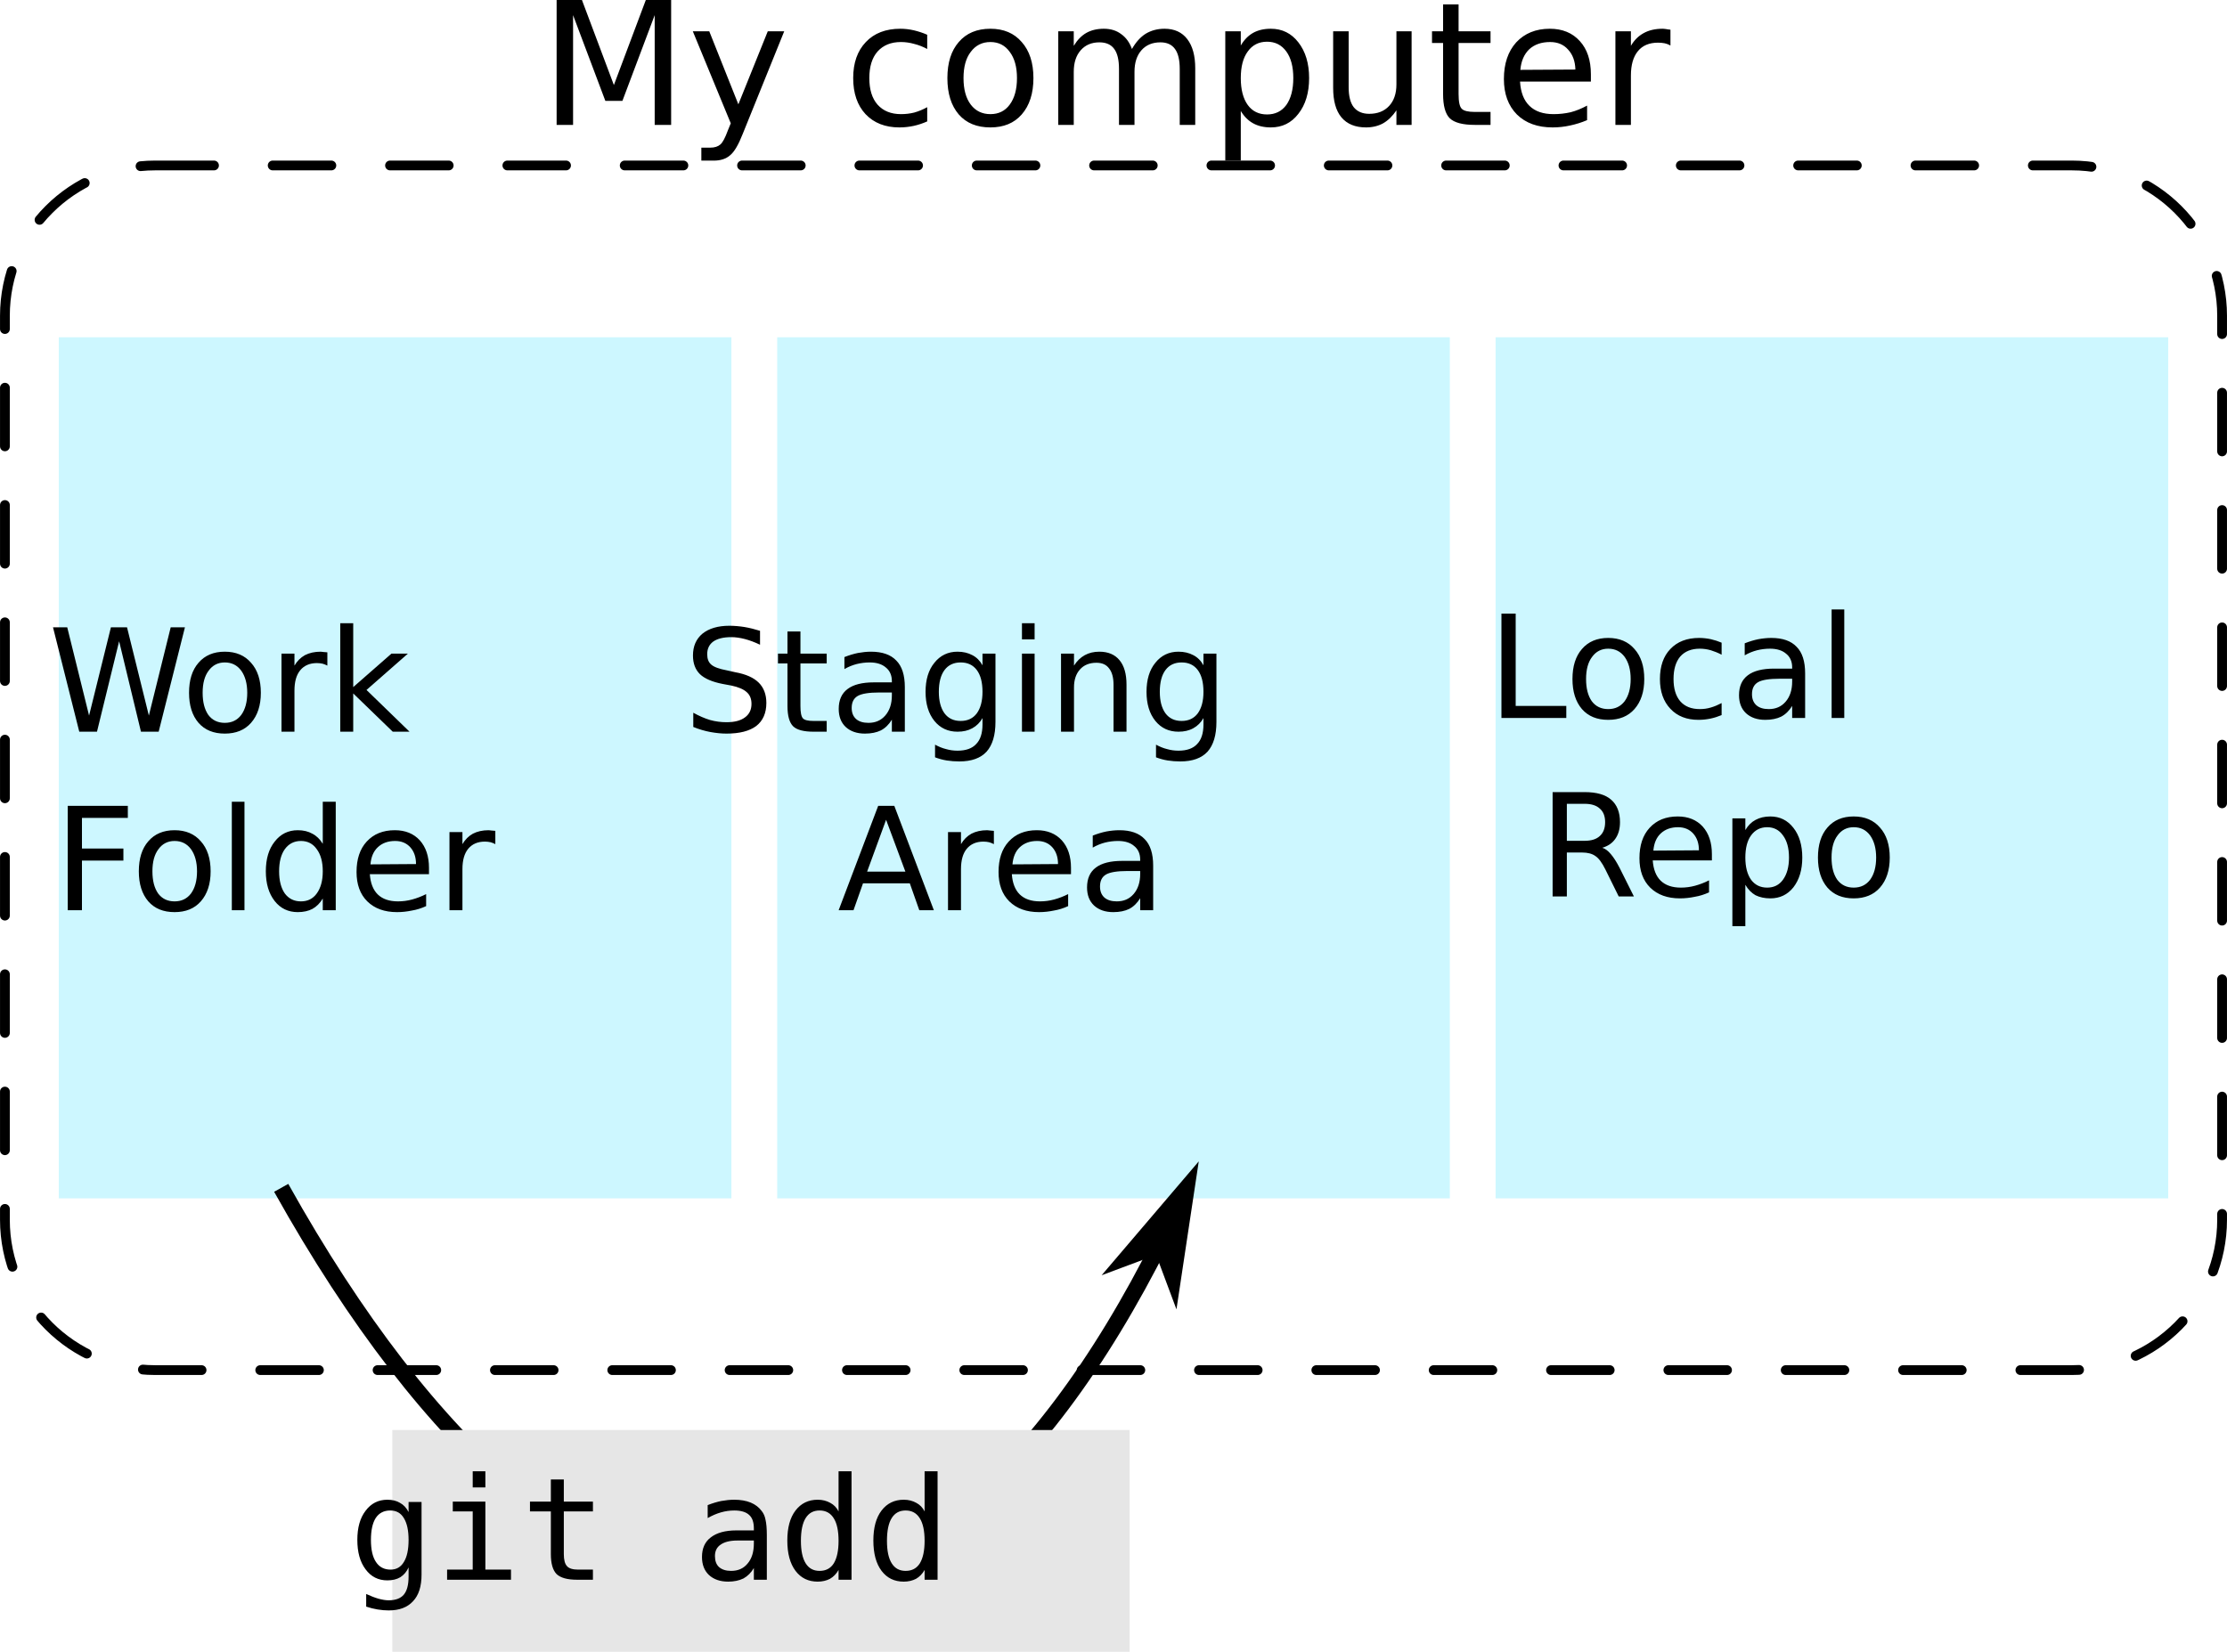
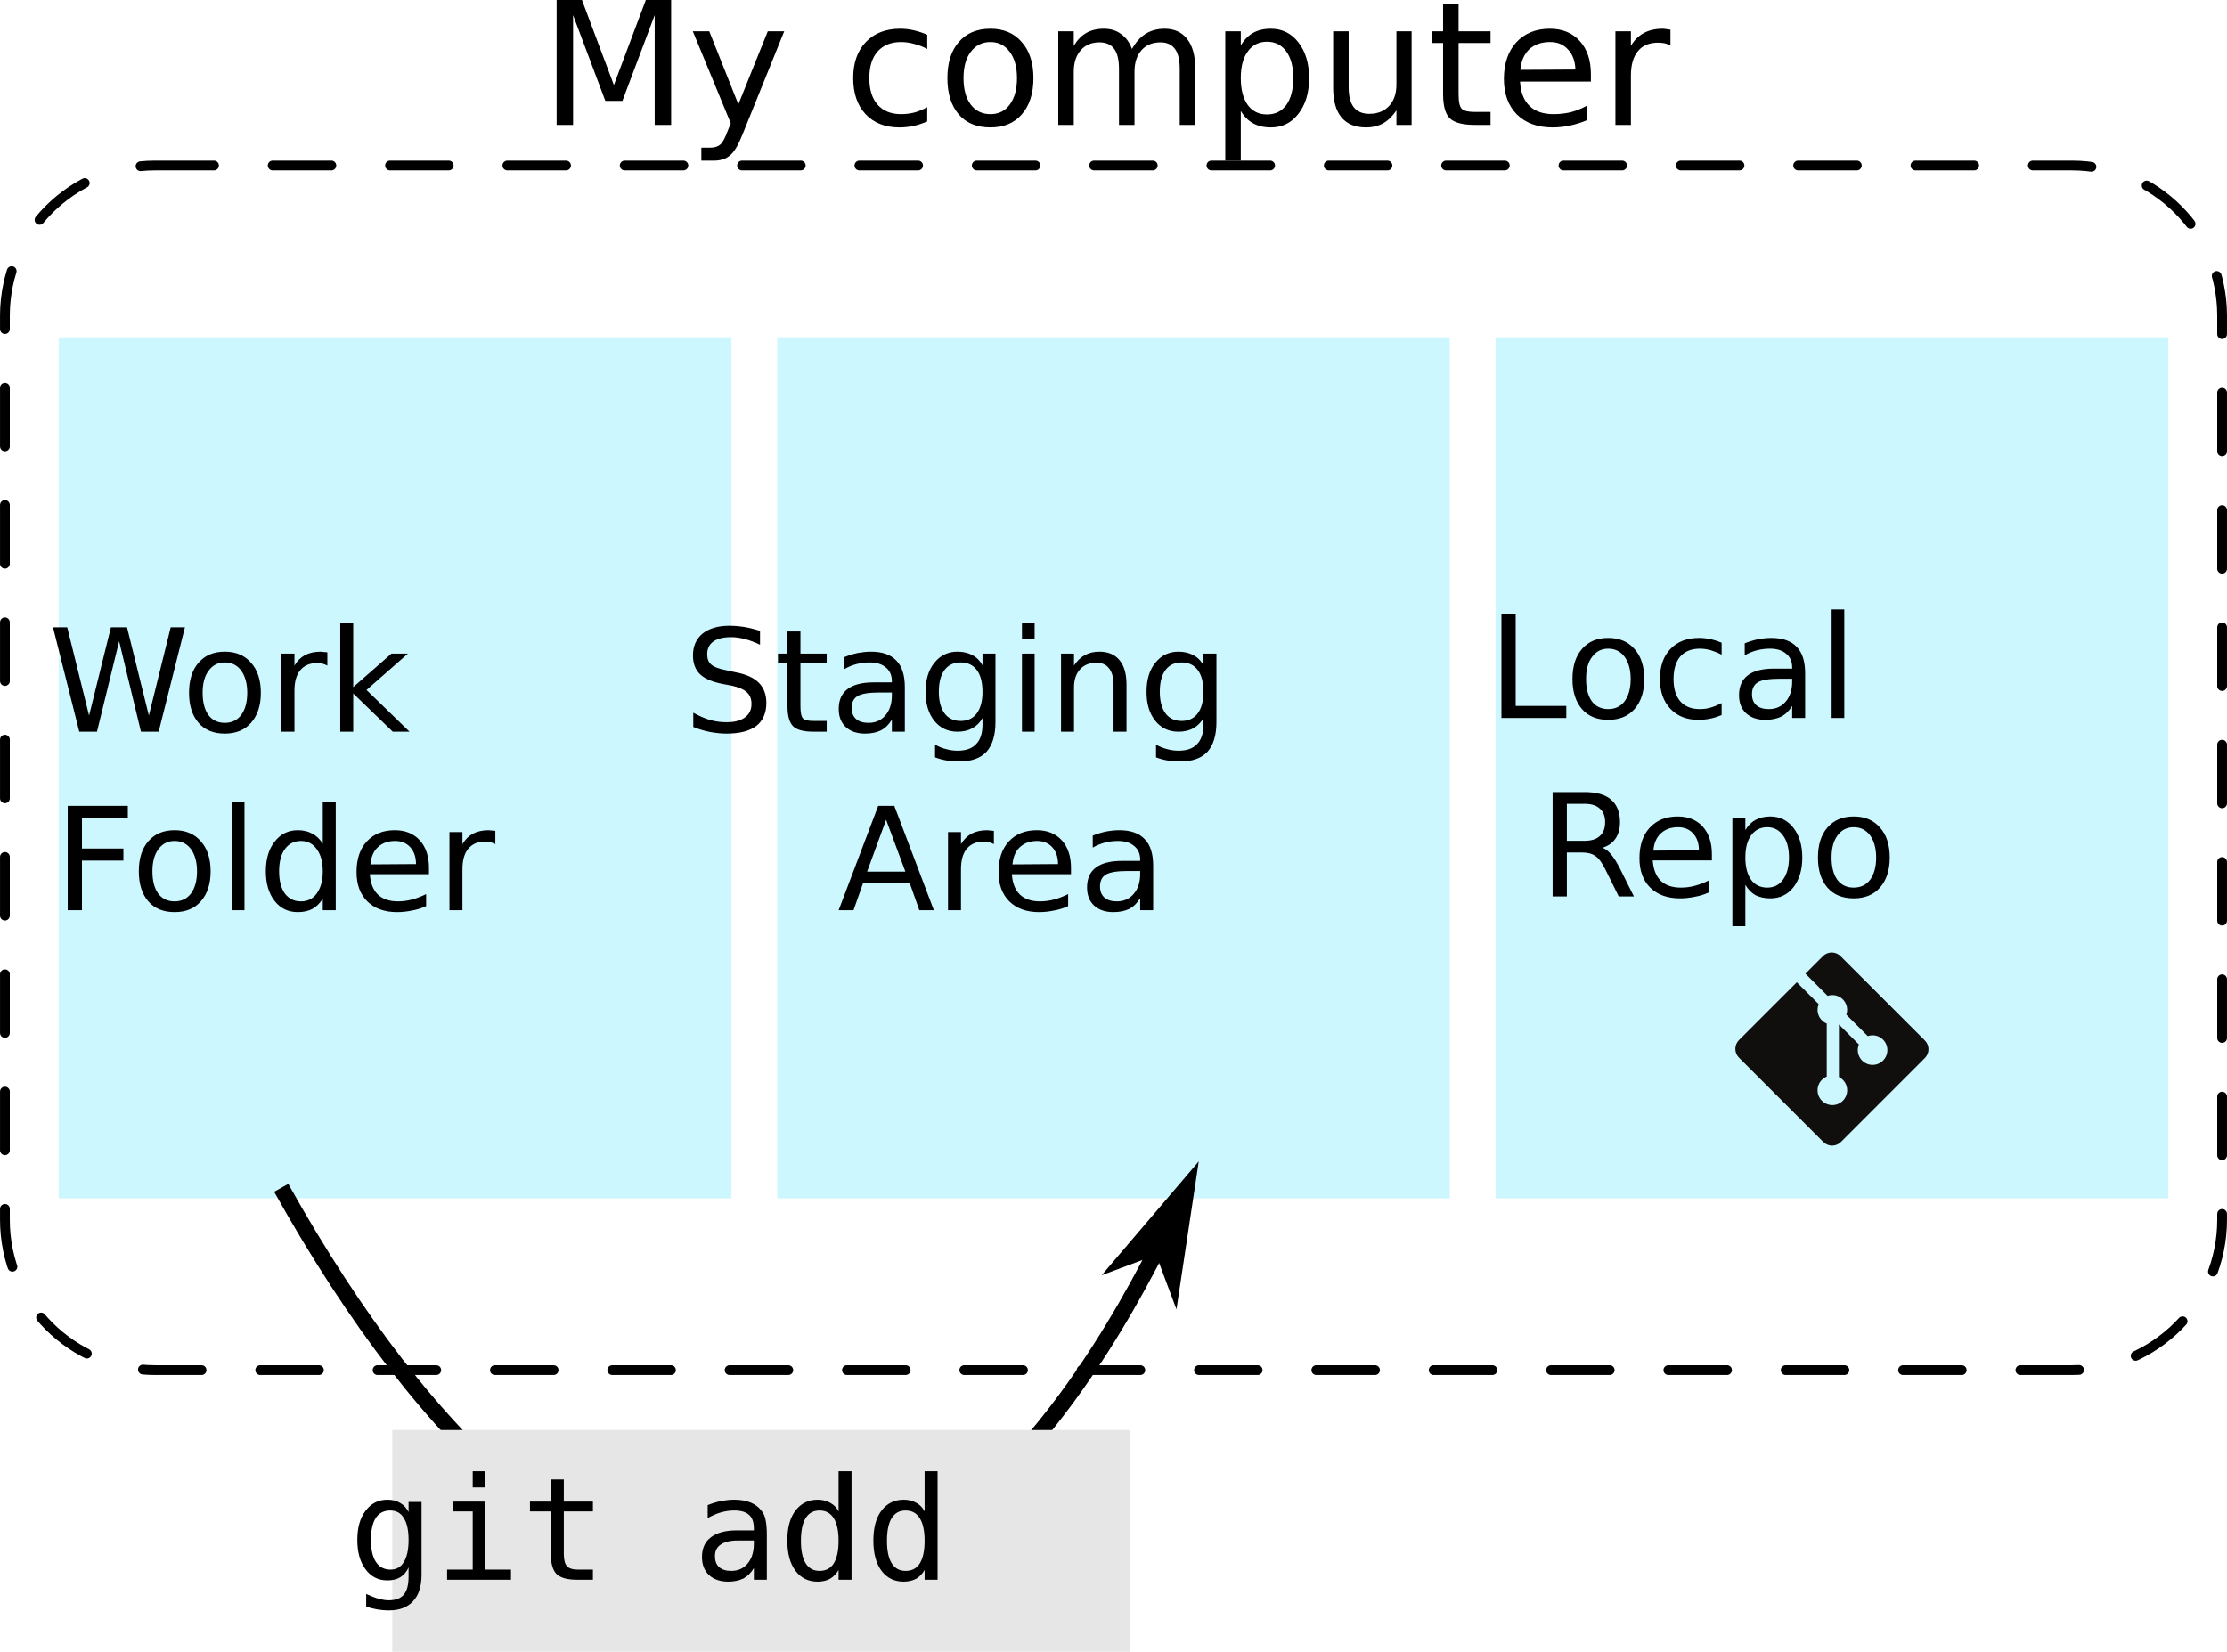
<svg xmlns="http://www.w3.org/2000/svg" xmlns:xlink="http://www.w3.org/1999/xlink" width="109.999mm" height="81.608mm" viewBox="0 0 109.999 81.608" version="1.1" id="svg5">
  <defs id="defs2">
    <marker style="overflow:visible" id="marker39884" refX="0" refY="0" orient="auto">
      <path transform="matrix(-0.4,0,0,-0.4,-4,0)" style="fill:#000;fill-rule:evenodd;stroke:#000;stroke-width:1pt" d="M 0,0 5,-5 -12.5,0 5,5 Z" id="path39882" />
    </marker>
    <marker style="overflow:visible" id="Arrow1Mend" refX="0" refY="0" orient="auto">
      <path transform="matrix(-0.4,0,0,-0.4,-4,0)" style="fill:#000;fill-rule:evenodd;stroke:#000;stroke-width:1pt" d="M 0,0 5,-5 -12.5,0 5,5 Z" id="path33627" />
    </marker>
    <marker style="overflow:visible" id="Arrow1Lend" refX="0" refY="0" orient="auto">
      <path transform="matrix(-0.8,0,0,-0.8,-10,0)" style="fill:#000;fill-rule:evenodd;stroke:#000;stroke-width:1pt" d="M 0,0 5,-5 -12.5,0 5,5 Z" id="path33621" />
    </marker>
    <linearGradient id="linearGradient4750">
      <stop id="stop4752" style="stop-color:#ffffff" offset="0" />
      <stop id="stop4758" style="stop-color:#fefefe" offset=".379" />
      <stop id="stop4754" style="stop-color:#1d1d1d" offset="1" />
    </linearGradient>
    <radialGradient id="radialGradient307" fx="18.934" fy="17.81" xlink:href="#linearGradient4750" gradientUnits="userSpaceOnUse" cy="17.486" cx="18.634" gradientTransform="scale(1.0368,0.96449)" r="40.693" />
    <radialGradient id="radialGradient317" fx="18.934" fy="17.81" xlink:href="#linearGradient4750" gradientUnits="userSpaceOnUse" cy="17.486" cx="18.634" gradientTransform="scale(1.0368,0.96449)" r="40.693" />
    <radialGradient id="radialGradient327" fx="18.934" fy="17.81" xlink:href="#linearGradient4750" gradientUnits="userSpaceOnUse" cy="17.486" cx="18.634" gradientTransform="scale(1.0368,0.96449)" r="40.693" />
    <radialGradient id="radialGradient337" fx="18.934" fy="17.81" xlink:href="#linearGradient4750" gradientUnits="userSpaceOnUse" cy="17.486" cx="18.634" gradientTransform="scale(1.0368,0.96449)" r="40.693" />
    <radialGradient id="radialGradient347" fx="18.934" fy="17.81" xlink:href="#linearGradient4750" gradientUnits="userSpaceOnUse" cy="17.486" cx="18.634" gradientTransform="scale(1.0368,0.96449)" r="40.693" />
    <radialGradient id="radialGradient357" fx="18.934" fy="17.81" xlink:href="#linearGradient4750" gradientUnits="userSpaceOnUse" cy="17.486" cx="18.634" gradientTransform="scale(1.0368,0.96449)" r="40.693" />
    <radialGradient id="radialGradient367" fx="18.934" fy="17.81" xlink:href="#linearGradient4750" gradientUnits="userSpaceOnUse" cy="17.486" cx="18.634" gradientTransform="scale(1.0368,0.96449)" r="40.693" />
    <radialGradient id="radialGradient377" fx="18.934" fy="17.81" xlink:href="#linearGradient4750" gradientUnits="userSpaceOnUse" cy="17.486" cx="18.634" gradientTransform="scale(1.0368,0.96449)" r="40.693" />
    <radialGradient id="radialGradient387" fx="18.934" fy="17.81" xlink:href="#linearGradient4750" gradientUnits="userSpaceOnUse" cy="17.486" cx="18.634" gradientTransform="scale(1.0368,0.96449)" r="40.693" />
    <radialGradient id="radialGradient397" fx="18.934" fy="17.81" xlink:href="#linearGradient4750" gradientUnits="userSpaceOnUse" cy="17.486" cx="18.634" gradientTransform="scale(1.0368,0.96449)" r="40.693" />
    <radialGradient id="radialGradient407" fx="18.934" fy="17.81" xlink:href="#linearGradient4750" gradientUnits="userSpaceOnUse" cy="17.486" cx="18.634" gradientTransform="scale(1.0368,0.96449)" r="40.693" />
    <radialGradient id="radialGradient417" fx="18.934" fy="17.81" xlink:href="#linearGradient4750" gradientUnits="userSpaceOnUse" cy="17.486" cx="18.634" gradientTransform="scale(1.0368,0.96449)" r="40.693" />
    <radialGradient id="radialGradient427" fx="18.934" fy="17.81" xlink:href="#linearGradient4750" gradientUnits="userSpaceOnUse" cy="17.486" cx="18.634" gradientTransform="scale(1.0368,0.96449)" r="40.693" />
    <radialGradient id="radialGradient437" fx="18.934" fy="17.81" xlink:href="#linearGradient4750" gradientUnits="userSpaceOnUse" cy="17.486" cx="18.634" gradientTransform="scale(1.0368,0.96449)" r="40.693" />
    <radialGradient id="radialGradient447" fx="18.934" fy="17.81" xlink:href="#linearGradient4750" gradientUnits="userSpaceOnUse" cy="17.486" cx="18.634" gradientTransform="scale(1.0368,0.96449)" r="40.693" />
    <radialGradient id="radialGradient457" fx="18.934" fy="17.81" xlink:href="#linearGradient4750" gradientUnits="userSpaceOnUse" cy="17.486" cx="18.634" gradientTransform="scale(1.0368,0.96449)" r="40.693" />
    <radialGradient id="radialGradient467" fx="18.934" fy="17.81" xlink:href="#linearGradient4750" gradientUnits="userSpaceOnUse" cy="17.486" cx="18.634" gradientTransform="scale(1.0368,0.96449)" r="40.693" />
    <radialGradient id="radialGradient477" fx="18.934" fy="17.81" xlink:href="#linearGradient4750" gradientUnits="userSpaceOnUse" cy="17.486" cx="18.634" gradientTransform="scale(1.0368,0.96449)" r="40.693" />
    <radialGradient id="radialGradient487" fx="18.934" fy="17.81" xlink:href="#linearGradient4750" gradientUnits="userSpaceOnUse" cy="17.486" cx="18.634" gradientTransform="scale(1.0368,0.96449)" r="40.693" />
    <radialGradient id="radialGradient497" fx="18.934" fy="17.81" xlink:href="#linearGradient4750" gradientUnits="userSpaceOnUse" cy="17.486" cx="18.634" gradientTransform="scale(1.0368,0.96449)" r="40.693" />
    <radialGradient id="radialGradient507" fx="18.934" fy="17.81" xlink:href="#linearGradient4750" gradientUnits="userSpaceOnUse" cy="17.486" cx="18.634" gradientTransform="scale(1.0368,0.96449)" r="40.693" />
    <radialGradient id="radialGradient517" fx="18.934" fy="17.81" xlink:href="#linearGradient4750" gradientUnits="userSpaceOnUse" cy="17.486" cx="18.634" gradientTransform="scale(1.0368,0.96449)" r="40.693" />
    <radialGradient id="radialGradient527" fx="18.934" fy="17.81" xlink:href="#linearGradient4750" gradientUnits="userSpaceOnUse" cy="17.486" cx="18.634" gradientTransform="scale(1.0368,0.96449)" r="40.693" />
    <radialGradient id="radialGradient537" fx="18.934" fy="17.81" xlink:href="#linearGradient4750" gradientUnits="userSpaceOnUse" cy="17.486" cx="18.634" gradientTransform="scale(1.0368,0.96449)" r="40.693" />
    <radialGradient id="radialGradient547" fx="18.934" fy="17.81" xlink:href="#linearGradient4750" gradientUnits="userSpaceOnUse" cy="17.486" cx="18.634" gradientTransform="scale(1.0368,0.96449)" r="40.693" />
    <radialGradient id="radialGradient557" fx="18.934" fy="17.81" xlink:href="#linearGradient4750" gradientUnits="userSpaceOnUse" cy="17.486" cx="18.634" gradientTransform="scale(1.0368,0.96449)" r="40.693" />
    <radialGradient id="radialGradient567" fx="18.934" fy="17.81" xlink:href="#linearGradient4750" gradientUnits="userSpaceOnUse" cy="17.486" cx="18.634" gradientTransform="scale(1.0368,0.96449)" r="40.693" />
    <radialGradient id="radialGradient577" fx="18.934" fy="17.81" xlink:href="#linearGradient4750" gradientUnits="userSpaceOnUse" cy="17.486" cx="18.634" gradientTransform="scale(1.0368,0.96449)" r="40.693" />
    <radialGradient id="radialGradient587" fx="18.934" fy="17.81" xlink:href="#linearGradient4750" gradientUnits="userSpaceOnUse" cy="17.486" cx="18.634" gradientTransform="scale(1.0368,0.96449)" r="40.693" />
    <radialGradient id="radialGradient597" fx="18.934" fy="17.81" xlink:href="#linearGradient4750" gradientUnits="userSpaceOnUse" cy="17.486" cx="18.634" gradientTransform="scale(1.0368,0.96449)" r="40.693" />
    <radialGradient id="radialGradient607" fx="18.934" fy="17.81" xlink:href="#linearGradient4750" gradientUnits="userSpaceOnUse" cy="17.486" cx="18.634" gradientTransform="scale(1.0368,0.96449)" r="40.693" />
    <radialGradient id="radialGradient617" fx="18.934" fy="17.81" xlink:href="#linearGradient4750" gradientUnits="userSpaceOnUse" cy="17.486" cx="18.634" gradientTransform="scale(1.0368,0.96449)" r="40.693" />
    <radialGradient id="radialGradient627" fx="18.934" fy="17.81" xlink:href="#linearGradient4750" gradientUnits="userSpaceOnUse" cy="17.486" cx="18.634" gradientTransform="scale(1.0368,0.96449)" r="40.693" />
    <radialGradient id="radialGradient637" fx="18.934" fy="17.81" xlink:href="#linearGradient4750" gradientUnits="userSpaceOnUse" cy="17.486" cx="18.634" gradientTransform="scale(1.0368,0.96449)" r="40.693" />
    <radialGradient id="radialGradient647" fx="18.934" fy="17.81" xlink:href="#linearGradient4750" gradientUnits="userSpaceOnUse" cy="17.486" cx="18.634" gradientTransform="scale(1.0368,0.96449)" r="40.693" />
    <radialGradient id="radialGradient657" fx="18.934" fy="17.81" xlink:href="#linearGradient4750" gradientUnits="userSpaceOnUse" cy="17.486" cx="18.634" gradientTransform="scale(1.0368,0.96449)" r="40.693" />
  </defs>
  <g id="layer1" transform="translate(-9.424382,-69.31022)">
    <text xml:space="preserve" style="font-size:8.467px;line-height:1.25;font-family:'Bitstream Vera Sans';-inkscape-font-specification:'Bitstream Vera Sans';letter-spacing:0px;word-spacing:0px;stroke-width:0.265" x="36.089" y="75.482" id="text8953">
      <tspan id="tspan8951" style="font-size:8.467px;stroke-width:0.265" x="36.089" y="75.482">My computer</tspan>
    </text>
    <rect style="fill:none;stroke:#000000;stroke-width:0.483;stroke-linecap:round;stroke-linejoin:round;stroke-miterlimit:4;stroke-dasharray:2.898, 2.898;stroke-dashoffset:0;stroke-opacity:1" id="rect7791" width="109.514" height="59.517" x="9.667" y="77.485" ry="7.43" />
    <rect style="fill:#cdf7ff;fill-opacity:1;stroke:none;stroke-width:0.5;stroke-linecap:round;stroke-linejoin:round;stroke-miterlimit:4;stroke-dasharray:3, 3;stroke-dashoffset:0;stroke-opacity:1" id="rect13555" width="33.224" height="42.543" x="12.327" y="85.973" ry="0" />
    <rect style="fill:#cdf7ff;fill-opacity:1;stroke:none;stroke-width:0.5;stroke-linecap:round;stroke-linejoin:round;stroke-miterlimit:4;stroke-dasharray:3, 3;stroke-dashoffset:0;stroke-opacity:1" id="rect13555-3" width="33.224" height="42.543" x="47.812" y="85.973" ry="0" />
    <path style="fill:none;stroke:#000000;stroke-width:0.8;stroke-linecap:butt;stroke-linejoin:miter;stroke-miterlimit:4;stroke-dasharray:none;stroke-opacity:1;marker-end:url(#marker39884)" d="m 23.314,127.997 c 14.813,26.51 32.504,26.802 44.667,0.127" id="path39781" />
    <rect style="fill:#cdf7ff;fill-opacity:1;stroke:none;stroke-width:0.5;stroke-linecap:round;stroke-linejoin:round;stroke-miterlimit:4;stroke-dasharray:3, 3;stroke-dashoffset:0;stroke-opacity:1" id="rect13555-6" width="33.224" height="42.543" x="83.297" y="85.973" ry="0" />
    <text xml:space="preserve" style="font-size:7.056px;line-height:1.25;font-family:'Bitstream Vera Sans';-inkscape-font-specification:'Bitstream Vera Sans';letter-spacing:0px;word-spacing:0px;stroke-width:0.265" x="28.593" y="105.464" id="text16218">
      <tspan style="font-size:7.056px;text-align:center;text-anchor:middle;stroke-width:0.265" x="28.593" y="105.464" id="tspan16220">Work</tspan>
      <tspan style="font-size:7.056px;text-align:center;text-anchor:middle;stroke-width:0.265" x="28.593" y="114.284" id="tspan16224">Folder</tspan>
    </text>
    <text xml:space="preserve" style="font-size:7.056px;line-height:1.25;font-family:'Bitstream Vera Sans';-inkscape-font-specification:'Bitstream Vera Sans';text-align:center;letter-spacing:0px;word-spacing:0px;text-anchor:middle;stroke-width:0.265" x="64.512" y="105.464" id="text22314">
      <tspan id="tspan22312" style="stroke-width:0.265" x="64.512" y="105.464">Staging</tspan>
      <tspan style="stroke-width:0.265" x="64.512" y="114.284" id="tspan22316">Area</tspan>
    </text>
    <text xml:space="preserve" style="font-size:7.056px;line-height:1.25;font-family:'Bitstream Vera Sans';-inkscape-font-specification:'Bitstream Vera Sans';text-align:center;letter-spacing:0px;word-spacing:0px;text-anchor:middle;stroke-width:0.265" x="99.893" y="104.781" id="text23910">
      <tspan id="tspan23908" style="stroke-width:0.265" x="99.893" y="104.781">Local</tspan>
      <tspan style="stroke-width:0.265" x="99.893" y="113.6" id="tspan23912">Repo</tspan>
    </text>
    <rect style="fill:#e6e6e6;fill-opacity:1;stroke:none;stroke-width:0.5;stroke-linecap:round;stroke-linejoin:round;stroke-miterlimit:4;stroke-dasharray:3, 3;stroke-dashoffset:0;stroke-opacity:1" id="rect30259" width="36.419" height="10.956" x="28.801" y="139.962" />
    <text xml:space="preserve" style="font-size:7.056px;line-height:1.25;font-family:'Bitstream Vera Sans';-inkscape-font-specification:'Bitstream Vera Sans';text-align:center;letter-spacing:0px;word-spacing:0px;text-anchor:middle;stroke-width:0.265" x="47.128" y="147.362" id="text31385">
      <tspan id="tspan31383" style="font-style:normal;font-variant:normal;font-weight:normal;font-stretch:normal;font-family:'DejaVu Sans Mono';-inkscape-font-specification:'DejaVu Sans Mono';stroke-width:0.265" x="47.128" y="147.362">git add</tspan>
    </text>
+     <g id="g10" transform="matrix(0.01038353,0,0,-0.01038353,95.13815,125.9108)">
+       <path d="M 901.547,500.352 500.355,901.527 c -23.093,23.11 -60.566,23.11 -83.691,0 L 333.363,818.211 439.039,712.535 c 24.559,8.293 52.723,2.727 72.293,-16.847 19.688,-19.696 25.207,-48.102 16.699,-72.75 L 629.887,521.094 c 24.648,8.496 53.066,3.004 72.754,-16.711 27.5,-27.492 27.5,-72.059 0,-99.574 -27.52,-27.516 -72.078,-27.516 -99.61,0 -20.683,20.703 -25.801,51.097 -15.312,76.582 l -95,94.992 V 326.414 c 6.699,-3.32 13.027,-7.742 18.613,-13.312 27.5,-27.497 27.5,-72.059 0,-99.598 -27.5,-27.488 -72.09,-27.488 -99.57,0 -27.5,27.539 -27.5,72.101 0,99.598 6.797,6.789 14.668,11.925 23.066,15.363 v 252.281 c -8.398,3.438 -16.25,8.531 -23.066,15.367 -20.828,20.821 -25.84,51.395 -15.157,76.977 L 292.426,777.285 17.328,502.211 c -23.105,-23.129 -23.105,-60.602 0,-83.711 L 418.539,17.324 c 23.098,-23.105 60.559,-23.105 83.691,0 L 901.547,416.641 c 23.117,23.113 23.117,60.605 0,83.711" style="fill:#100f0d;fill-opacity:1;fill-rule:nonzero;stroke:none" id="path12" />
+     </g>
  </g>
</svg>
